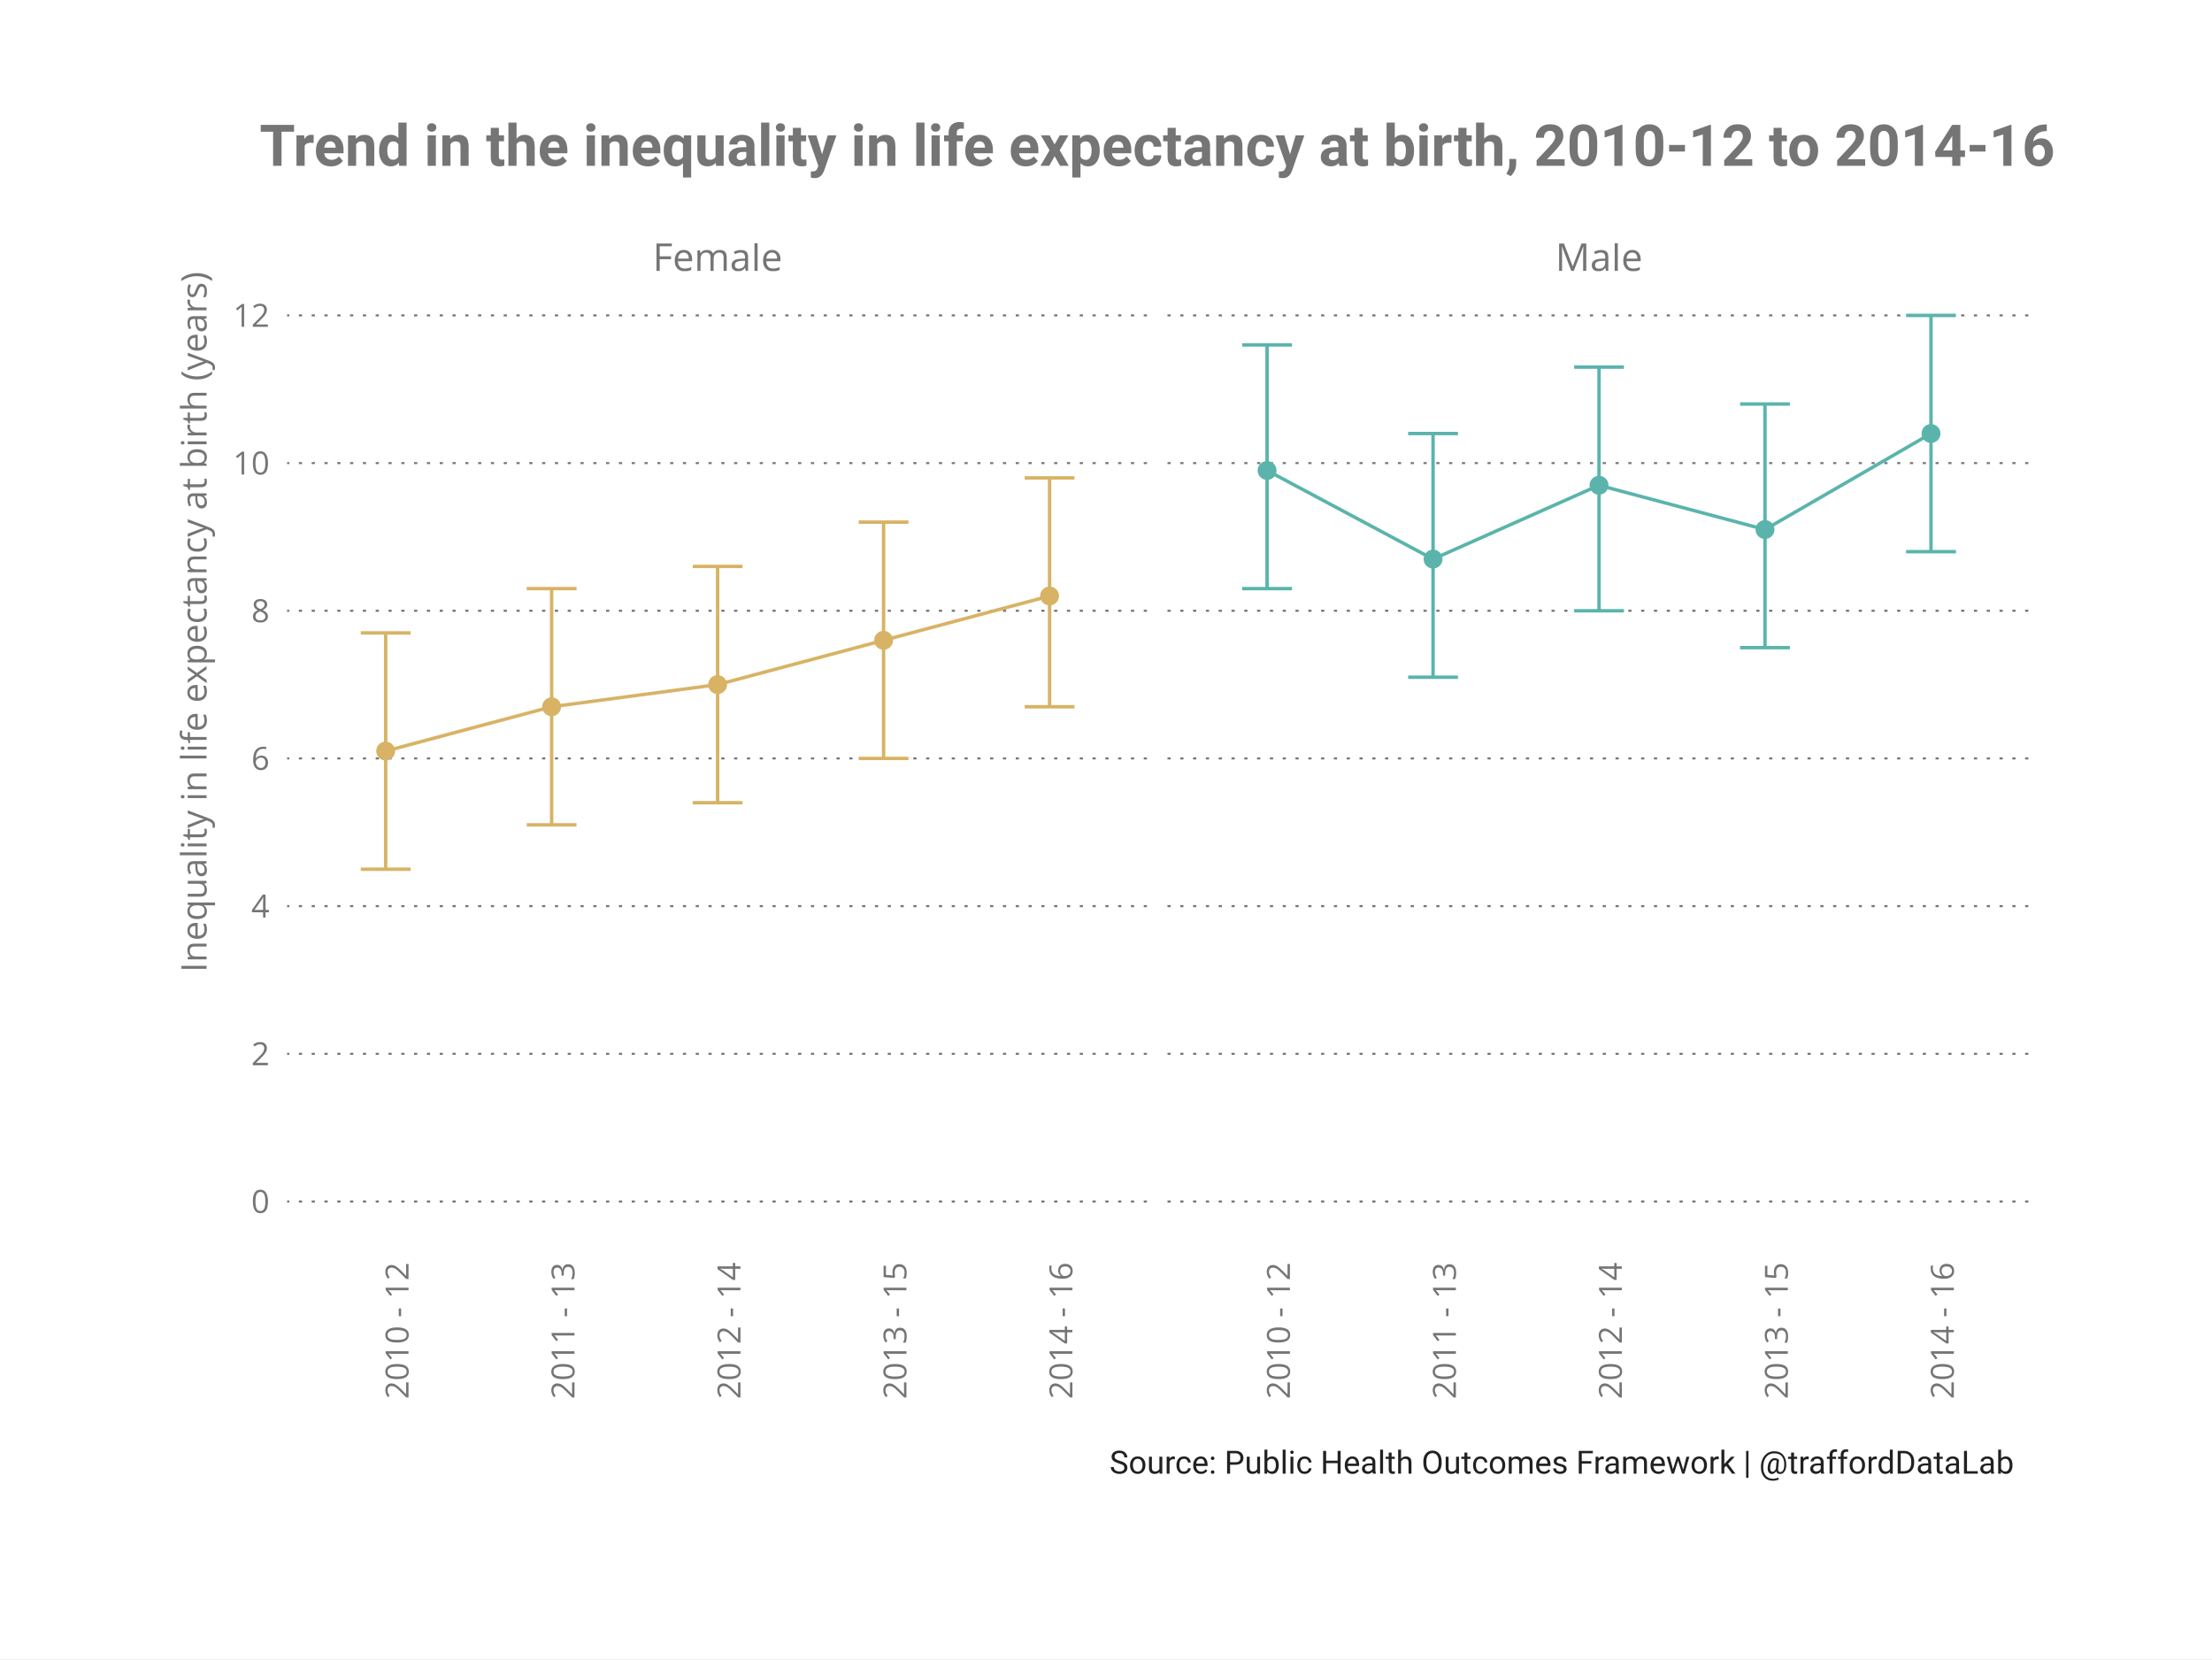
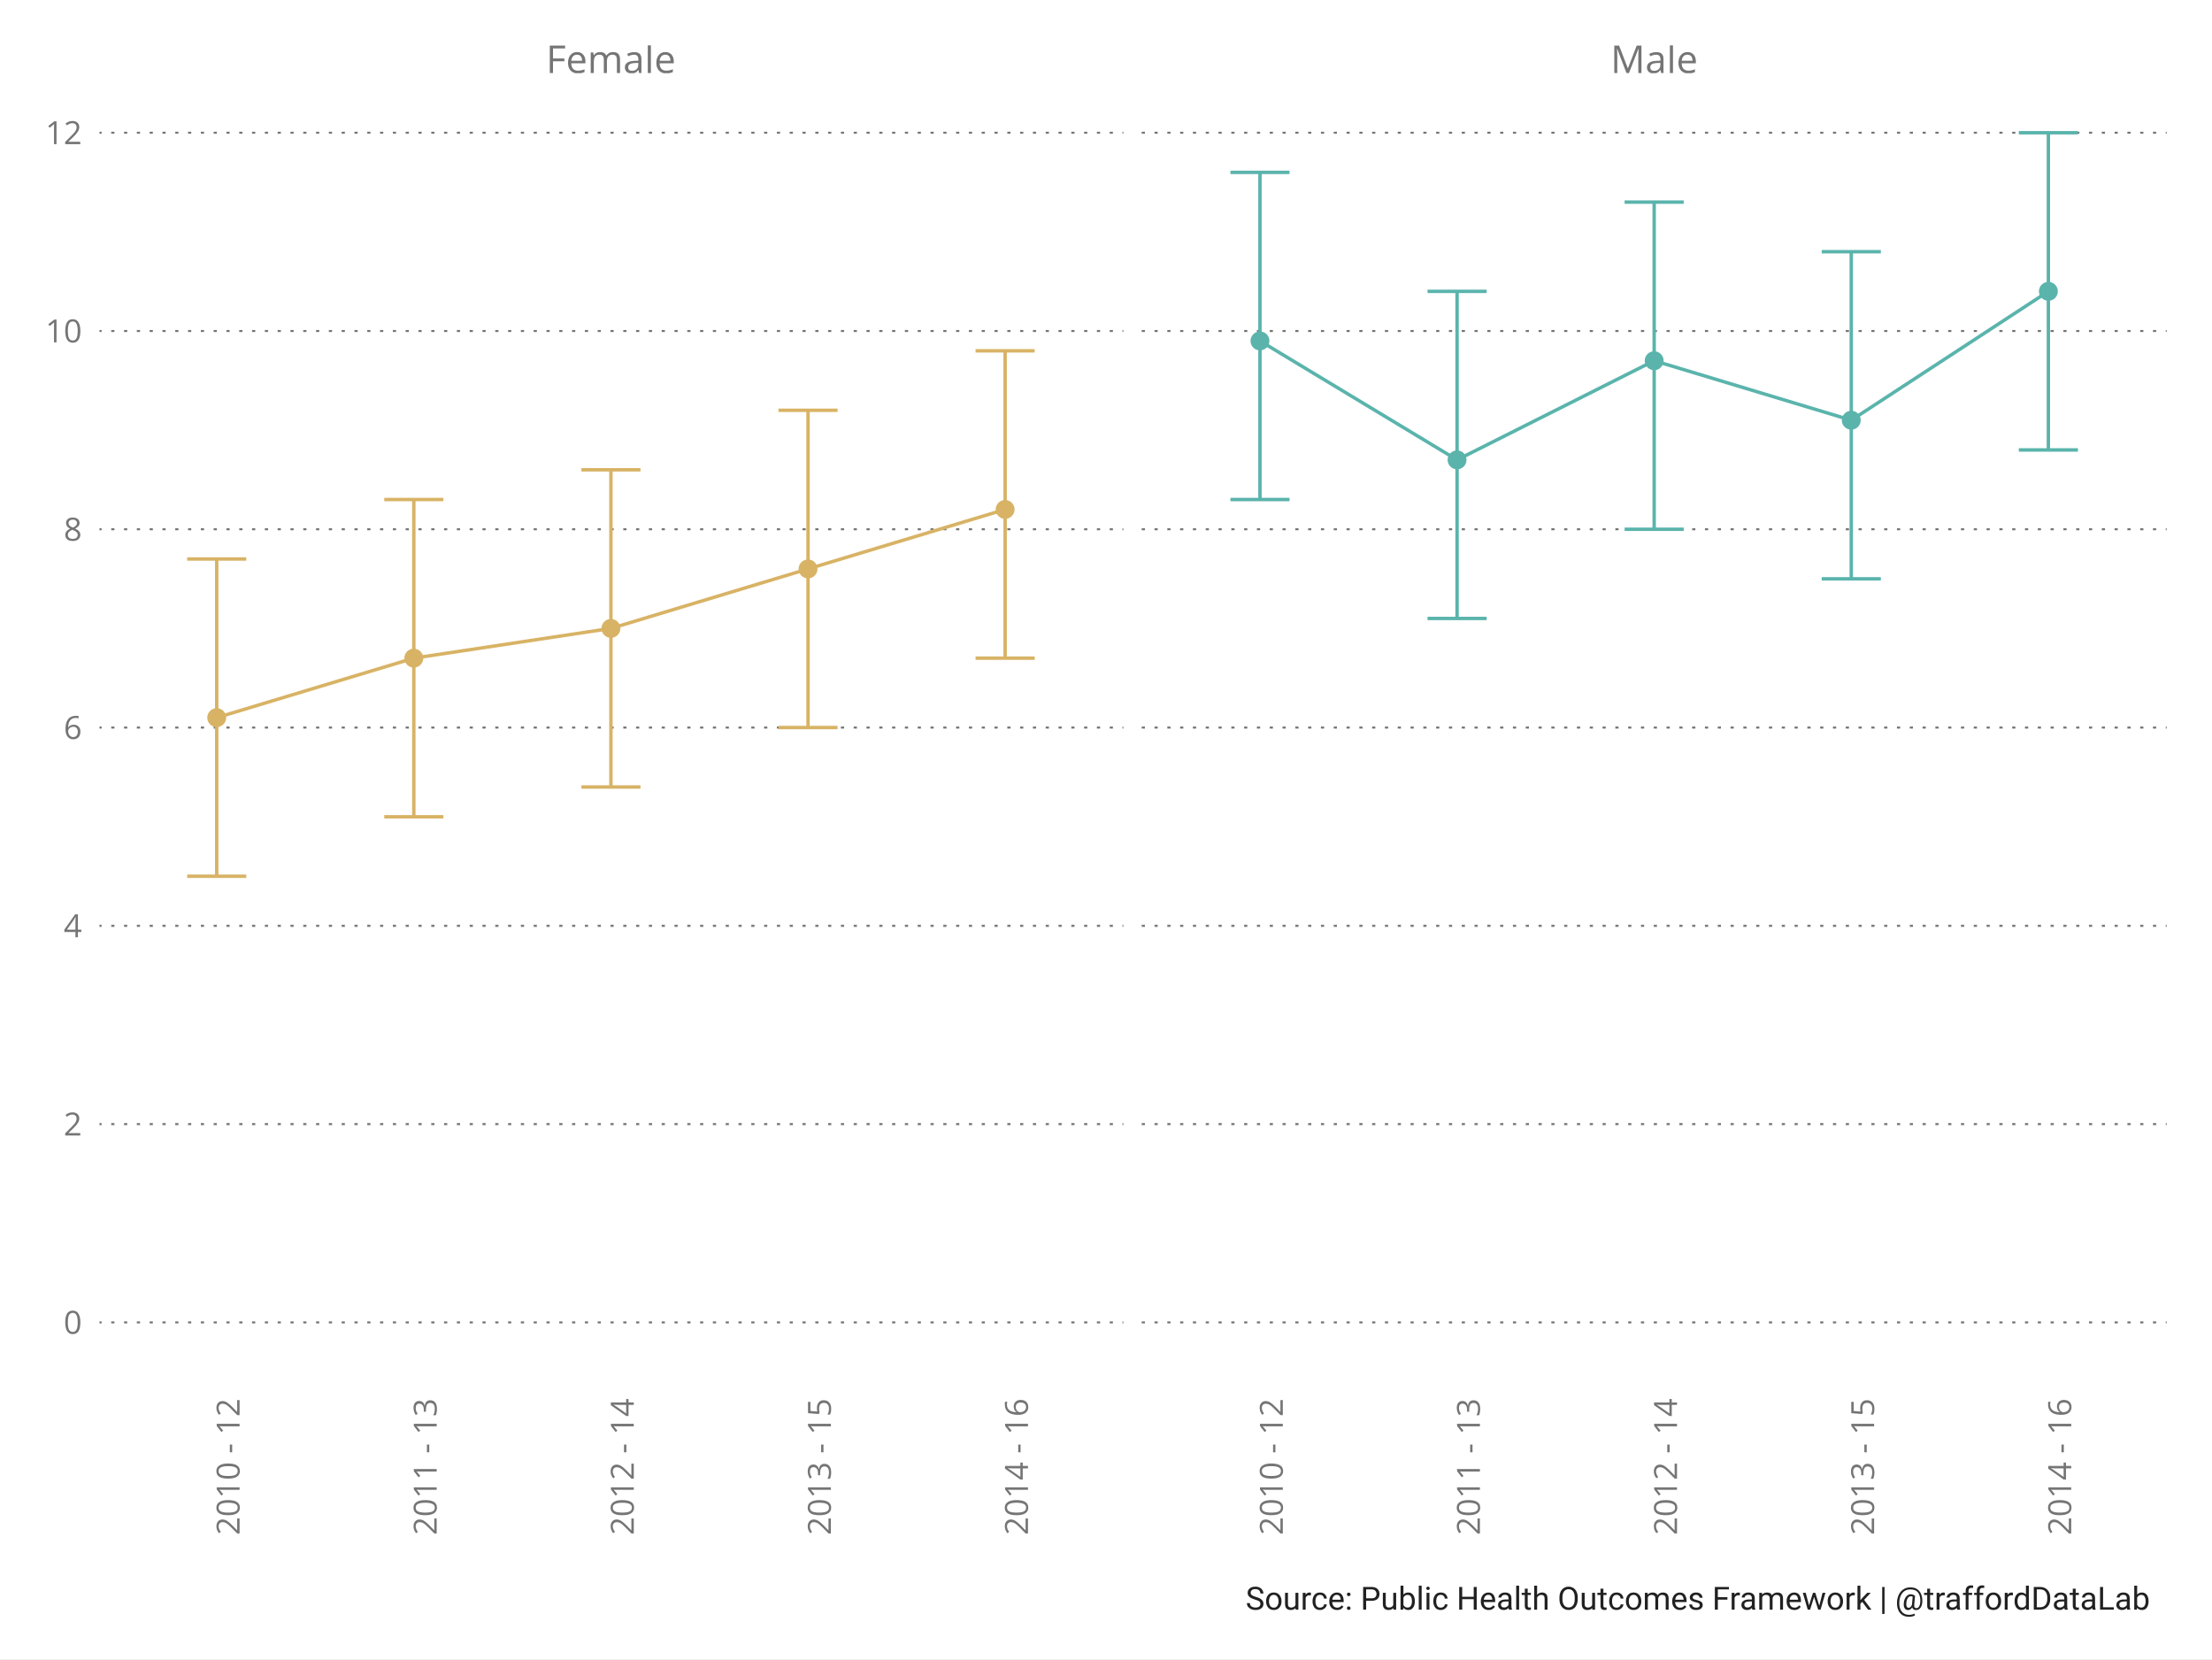
<svg xmlns="http://www.w3.org/2000/svg" viewBox="0 0 691.20 518.40">
  <defs>
    <style type="text/css">
    line, polyline, path, rect, circle {
      fill: none;
      stroke: #000000;
      stroke-linecap: round;
      stroke-linejoin: round;
      stroke-miterlimit: 10.00;
    }
  </style>
  </defs>
  <rect width="100%" height="100%" style="stroke: none; fill: #FFFFFF;" />
  <defs>
-     <clipPath id="cpODkuMzkwNnwzNTkuMDg1fDM4OS4yNTN8ODQuNzA3Mw==">
-       <rect x="89.39" y="84.71" width="269.69" height="304.55" />
+     <clipPath id="cpMzAuNzY0NHwzNTEuMDMxfDQzMS43NzN8MjIuODgwMw==">
+       <rect x="30.76" y="22.88" width="320.27" height="408.89" />
    </clipPath>
  </defs>
-   <polyline points="89.39,375.41 359.08,375.41 " style="stroke-width: 0.64; stroke: #757575; stroke-dasharray: 1.00,3.00; stroke-linecap: butt;" clip-path="url(#cpODkuMzkwNnwzNTkuMDg1fDM4OS4yNTN8ODQuNzA3Mw==)" />
-   <polyline points="89.39,329.27 359.08,329.27 " style="stroke-width: 0.64; stroke: #757575; stroke-dasharray: 1.00,3.00; stroke-linecap: butt;" clip-path="url(#cpODkuMzkwNnwzNTkuMDg1fDM4OS4yNTN8ODQuNzA3Mw==)" />
-   <polyline points="89.39,283.12 359.08,283.12 " style="stroke-width: 0.64; stroke: #757575; stroke-dasharray: 1.00,3.00; stroke-linecap: butt;" clip-path="url(#cpODkuMzkwNnwzNTkuMDg1fDM4OS4yNTN8ODQuNzA3Mw==)" />
-   <polyline points="89.39,236.98 359.08,236.98 " style="stroke-width: 0.64; stroke: #757575; stroke-dasharray: 1.00,3.00; stroke-linecap: butt;" clip-path="url(#cpODkuMzkwNnwzNTkuMDg1fDM4OS4yNTN8ODQuNzA3Mw==)" />
-   <polyline points="89.39,190.84 359.08,190.84 " style="stroke-width: 0.64; stroke: #757575; stroke-dasharray: 1.00,3.00; stroke-linecap: butt;" clip-path="url(#cpODkuMzkwNnwzNTkuMDg1fDM4OS4yNTN8ODQuNzA3Mw==)" />
-   <polyline points="89.39,144.69 359.08,144.69 " style="stroke-width: 0.64; stroke: #757575; stroke-dasharray: 1.00,3.00; stroke-linecap: butt;" clip-path="url(#cpODkuMzkwNnwzNTkuMDg1fDM4OS4yNTN8ODQuNzA3Mw==)" />
-   <polyline points="89.39,98.55 359.08,98.55 " style="stroke-width: 0.64; stroke: #757575; stroke-dasharray: 1.00,3.00; stroke-linecap: butt;" clip-path="url(#cpODkuMzkwNnwzNTkuMDg1fDM4OS4yNTN8ODQuNzA3Mw==)" />
-   <polyline points="120.51,234.67 172.37,220.83 224.24,213.91 276.10,200.07 327.97,186.22 " style="stroke-width: 1.07; stroke: #D8B365; stroke-linecap: butt;" clip-path="url(#cpODkuMzkwNnwzNTkuMDg1fDM4OS4yNTN8ODQuNzA3Mw==)" />
-   <circle cx="120.51" cy="234.67" r="1.95pt" style="stroke-width: 0.71; stroke: #D8B365; fill: #D8B365;" clip-path="url(#cpODkuMzkwNnwzNTkuMDg1fDM4OS4yNTN8ODQuNzA3Mw==)" />
-   <circle cx="172.37" cy="220.83" r="1.95pt" style="stroke-width: 0.71; stroke: #D8B365; fill: #D8B365;" clip-path="url(#cpODkuMzkwNnwzNTkuMDg1fDM4OS4yNTN8ODQuNzA3Mw==)" />
-   <circle cx="224.24" cy="213.91" r="1.95pt" style="stroke-width: 0.71; stroke: #D8B365; fill: #D8B365;" clip-path="url(#cpODkuMzkwNnwzNTkuMDg1fDM4OS4yNTN8ODQuNzA3Mw==)" />
-   <circle cx="276.10" cy="200.07" r="1.95pt" style="stroke-width: 0.71; stroke: #D8B365; fill: #D8B365;" clip-path="url(#cpODkuMzkwNnwzNTkuMDg1fDM4OS4yNTN8ODQuNzA3Mw==)" />
-   <circle cx="327.97" cy="186.22" r="1.95pt" style="stroke-width: 0.71; stroke: #D8B365; fill: #D8B365;" clip-path="url(#cpODkuMzkwNnwzNTkuMDg1fDM4OS4yNTN8ODQuNzA3Mw==)" />
-   <polyline points="112.73,197.76 128.29,197.76 " style="stroke-width: 1.07; stroke: #D8B365; stroke-linecap: butt;" clip-path="url(#cpODkuMzkwNnwzNTkuMDg1fDM4OS4yNTN8ODQuNzA3Mw==)" />
-   <polyline points="120.51,197.76 120.51,271.59 " style="stroke-width: 1.07; stroke: #D8B365; stroke-linecap: butt;" clip-path="url(#cpODkuMzkwNnwzNTkuMDg1fDM4OS4yNTN8ODQuNzA3Mw==)" />
-   <polyline points="112.73,271.59 128.29,271.59 " style="stroke-width: 1.07; stroke: #D8B365; stroke-linecap: butt;" clip-path="url(#cpODkuMzkwNnwzNTkuMDg1fDM4OS4yNTN8ODQuNzA3Mw==)" />
-   <polyline points="164.59,183.92 180.15,183.92 " style="stroke-width: 1.07; stroke: #D8B365; stroke-linecap: butt;" clip-path="url(#cpODkuMzkwNnwzNTkuMDg1fDM4OS4yNTN8ODQuNzA3Mw==)" />
-   <polyline points="172.37,183.92 172.37,257.74 " style="stroke-width: 1.07; stroke: #D8B365; stroke-linecap: butt;" clip-path="url(#cpODkuMzkwNnwzNTkuMDg1fDM4OS4yNTN8ODQuNzA3Mw==)" />
-   <polyline points="164.59,257.74 180.15,257.74 " style="stroke-width: 1.07; stroke: #D8B365; stroke-linecap: butt;" clip-path="url(#cpODkuMzkwNnwzNTkuMDg1fDM4OS4yNTN8ODQuNzA3Mw==)" />
-   <polyline points="216.46,176.99 232.02,176.99 " style="stroke-width: 1.07; stroke: #D8B365; stroke-linecap: butt;" clip-path="url(#cpODkuMzkwNnwzNTkuMDg1fDM4OS4yNTN8ODQuNzA3Mw==)" />
-   <polyline points="224.24,176.99 224.24,250.82 " style="stroke-width: 1.07; stroke: #D8B365; stroke-linecap: butt;" clip-path="url(#cpODkuMzkwNnwzNTkuMDg1fDM4OS4yNTN8ODQuNzA3Mw==)" />
-   <polyline points="216.46,250.82 232.02,250.82 " style="stroke-width: 1.07; stroke: #D8B365; stroke-linecap: butt;" clip-path="url(#cpODkuMzkwNnwzNTkuMDg1fDM4OS4yNTN8ODQuNzA3Mw==)" />
-   <polyline points="268.32,163.15 283.88,163.15 " style="stroke-width: 1.07; stroke: #D8B365; stroke-linecap: butt;" clip-path="url(#cpODkuMzkwNnwzNTkuMDg1fDM4OS4yNTN8ODQuNzA3Mw==)" />
-   <polyline points="276.10,163.15 276.10,236.98 " style="stroke-width: 1.07; stroke: #D8B365; stroke-linecap: butt;" clip-path="url(#cpODkuMzkwNnwzNTkuMDg1fDM4OS4yNTN8ODQuNzA3Mw==)" />
-   <polyline points="268.32,236.98 283.88,236.98 " style="stroke-width: 1.07; stroke: #D8B365; stroke-linecap: butt;" clip-path="url(#cpODkuMzkwNnwzNTkuMDg1fDM4OS4yNTN8ODQuNzA3Mw==)" />
-   <polyline points="320.19,149.31 335.75,149.31 " style="stroke-width: 1.07; stroke: #D8B365; stroke-linecap: butt;" clip-path="url(#cpODkuMzkwNnwzNTkuMDg1fDM4OS4yNTN8ODQuNzA3Mw==)" />
-   <polyline points="327.97,149.31 327.97,220.83 " style="stroke-width: 1.07; stroke: #D8B365; stroke-linecap: butt;" clip-path="url(#cpODkuMzkwNnwzNTkuMDg1fDM4OS4yNTN8ODQuNzA3Mw==)" />
-   <polyline points="320.19,220.83 335.75,220.83 " style="stroke-width: 1.07; stroke: #D8B365; stroke-linecap: butt;" clip-path="url(#cpODkuMzkwNnwzNTkuMDg1fDM4OS4yNTN8ODQuNzA3Mw==)" />
+   <polyline points="30.76,413.19 351.03,413.19 " style="stroke-width: 0.64; stroke: #757575; stroke-dasharray: 1.00,3.00; stroke-linecap: butt;" clip-path="url(#cpMzAuNzY0NHwzNTEuMDMxfDQzMS43NzN8MjIuODgwMw==)" />
+   <polyline points="30.76,351.23 351.03,351.23 " style="stroke-width: 0.64; stroke: #757575; stroke-dasharray: 1.00,3.00; stroke-linecap: butt;" clip-path="url(#cpMzAuNzY0NHwzNTEuMDMxfDQzMS43NzN8MjIuODgwMw==)" />
+   <polyline points="30.76,289.28 351.03,289.28 " style="stroke-width: 0.64; stroke: #757575; stroke-dasharray: 1.00,3.00; stroke-linecap: butt;" clip-path="url(#cpMzAuNzY0NHwzNTEuMDMxfDQzMS43NzN8MjIuODgwMw==)" />
+   <polyline points="30.76,227.33 351.03,227.33 " style="stroke-width: 0.64; stroke: #757575; stroke-dasharray: 1.00,3.00; stroke-linecap: butt;" clip-path="url(#cpMzAuNzY0NHwzNTEuMDMxfDQzMS43NzN8MjIuODgwMw==)" />
+   <polyline points="30.76,165.37 351.03,165.37 " style="stroke-width: 0.64; stroke: #757575; stroke-dasharray: 1.00,3.00; stroke-linecap: butt;" clip-path="url(#cpMzAuNzY0NHwzNTEuMDMxfDQzMS43NzN8MjIuODgwMw==)" />
+   <polyline points="30.76,103.42 351.03,103.42 " style="stroke-width: 0.64; stroke: #757575; stroke-dasharray: 1.00,3.00; stroke-linecap: butt;" clip-path="url(#cpMzAuNzY0NHwzNTEuMDMxfDQzMS43NzN8MjIuODgwMw==)" />
+   <polyline points="30.76,41.47 351.03,41.47 " style="stroke-width: 0.64; stroke: #757575; stroke-dasharray: 1.00,3.00; stroke-linecap: butt;" clip-path="url(#cpMzAuNzY0NHwzNTEuMDMxfDQzMS43NzN8MjIuODgwMw==)" />
+   <polyline points="67.72,224.23 129.31,205.64 190.90,196.35 252.49,177.76 314.08,159.18 " style="stroke-width: 1.07; stroke: #D8B365; stroke-linecap: butt;" clip-path="url(#cpMzAuNzY0NHwzNTEuMDMxfDQzMS43NzN8MjIuODgwMw==)" />
+   <circle cx="67.72" cy="224.23" r="1.95pt" style="stroke-width: 0.71; stroke: #D8B365; fill: #D8B365;" clip-path="url(#cpMzAuNzY0NHwzNTEuMDMxfDQzMS43NzN8MjIuODgwMw==)" />
+   <circle cx="129.31" cy="205.64" r="1.95pt" style="stroke-width: 0.71; stroke: #D8B365; fill: #D8B365;" clip-path="url(#cpMzAuNzY0NHwzNTEuMDMxfDQzMS43NzN8MjIuODgwMw==)" />
+   <circle cx="190.90" cy="196.35" r="1.95pt" style="stroke-width: 0.71; stroke: #D8B365; fill: #D8B365;" clip-path="url(#cpMzAuNzY0NHwzNTEuMDMxfDQzMS43NzN8MjIuODgwMw==)" />
+   <circle cx="252.49" cy="177.76" r="1.95pt" style="stroke-width: 0.71; stroke: #D8B365; fill: #D8B365;" clip-path="url(#cpMzAuNzY0NHwzNTEuMDMxfDQzMS43NzN8MjIuODgwMw==)" />
+   <circle cx="314.08" cy="159.18" r="1.95pt" style="stroke-width: 0.71; stroke: #D8B365; fill: #D8B365;" clip-path="url(#cpMzAuNzY0NHwzNTEuMDMxfDQzMS43NzN8MjIuODgwMw==)" />
+   <polyline points="58.48,174.67 76.96,174.67 " style="stroke-width: 1.07; stroke: #D8B365; stroke-linecap: butt;" clip-path="url(#cpMzAuNzY0NHwzNTEuMDMxfDQzMS43NzN8MjIuODgwMw==)" />
+   <polyline points="67.72,174.67 67.72,273.79 " style="stroke-width: 1.07; stroke: #D8B365; stroke-linecap: butt;" clip-path="url(#cpMzAuNzY0NHwzNTEuMDMxfDQzMS43NzN8MjIuODgwMw==)" />
+   <polyline points="58.48,273.79 76.96,273.79 " style="stroke-width: 1.07; stroke: #D8B365; stroke-linecap: butt;" clip-path="url(#cpMzAuNzY0NHwzNTEuMDMxfDQzMS43NzN8MjIuODgwMw==)" />
+   <polyline points="120.07,156.08 138.55,156.08 " style="stroke-width: 1.07; stroke: #D8B365; stroke-linecap: butt;" clip-path="url(#cpMzAuNzY0NHwzNTEuMDMxfDQzMS43NzN8MjIuODgwMw==)" />
+   <polyline points="129.31,156.08 129.31,255.21 " style="stroke-width: 1.07; stroke: #D8B365; stroke-linecap: butt;" clip-path="url(#cpMzAuNzY0NHwzNTEuMDMxfDQzMS43NzN8MjIuODgwMw==)" />
+   <polyline points="120.07,255.21 138.55,255.21 " style="stroke-width: 1.07; stroke: #D8B365; stroke-linecap: butt;" clip-path="url(#cpMzAuNzY0NHwzNTEuMDMxfDQzMS43NzN8MjIuODgwMw==)" />
+   <polyline points="181.66,146.79 200.14,146.79 " style="stroke-width: 1.07; stroke: #D8B365; stroke-linecap: butt;" clip-path="url(#cpMzAuNzY0NHwzNTEuMDMxfDQzMS43NzN8MjIuODgwMw==)" />
+   <polyline points="190.90,146.79 190.90,245.91 " style="stroke-width: 1.07; stroke: #D8B365; stroke-linecap: butt;" clip-path="url(#cpMzAuNzY0NHwzNTEuMDMxfDQzMS43NzN8MjIuODgwMw==)" />
+   <polyline points="181.66,245.91 200.14,245.91 " style="stroke-width: 1.07; stroke: #D8B365; stroke-linecap: butt;" clip-path="url(#cpMzAuNzY0NHwzNTEuMDMxfDQzMS43NzN8MjIuODgwMw==)" />
+   <polyline points="243.25,128.20 261.73,128.20 " style="stroke-width: 1.07; stroke: #D8B365; stroke-linecap: butt;" clip-path="url(#cpMzAuNzY0NHwzNTEuMDMxfDQzMS43NzN8MjIuODgwMw==)" />
+   <polyline points="252.49,128.20 252.49,227.33 " style="stroke-width: 1.07; stroke: #D8B365; stroke-linecap: butt;" clip-path="url(#cpMzAuNzY0NHwzNTEuMDMxfDQzMS43NzN8MjIuODgwMw==)" />
+   <polyline points="243.25,227.33 261.73,227.33 " style="stroke-width: 1.07; stroke: #D8B365; stroke-linecap: butt;" clip-path="url(#cpMzAuNzY0NHwzNTEuMDMxfDQzMS43NzN8MjIuODgwMw==)" />
+   <polyline points="304.84,109.62 323.32,109.62 " style="stroke-width: 1.07; stroke: #D8B365; stroke-linecap: butt;" clip-path="url(#cpMzAuNzY0NHwzNTEuMDMxfDQzMS43NzN8MjIuODgwMw==)" />
+   <polyline points="314.08,109.62 314.08,205.64 " style="stroke-width: 1.07; stroke: #D8B365; stroke-linecap: butt;" clip-path="url(#cpMzAuNzY0NHwzNTEuMDMxfDQzMS43NzN8MjIuODgwMw==)" />
+   <polyline points="304.84,205.64 323.32,205.64 " style="stroke-width: 1.07; stroke: #D8B365; stroke-linecap: butt;" clip-path="url(#cpMzAuNzY0NHwzNTEuMDMxfDQzMS43NzN8MjIuODgwMw==)" />
  <defs>
    <clipPath id="cpMHw2OTEuMnw1MTguNHww">
      <rect x="0.00" y="0.00" width="691.20" height="518.40" />
    </clipPath>
  </defs>
  <defs>
-     <clipPath id="cpMzY0LjgxM3w2MzQuNTA3fDM4OS4yNTN8ODQuNzA3Mw==">
-       <rect x="364.81" y="84.71" width="269.69" height="304.55" />
+     <clipPath id="cpMzU2Ljc2fDY3Ny4wMjd8NDMxLjc3M3wyMi44ODAz">
+       <rect x="356.76" y="22.88" width="320.27" height="408.89" />
    </clipPath>
  </defs>
-   <polyline points="364.81,375.41 634.51,375.41 " style="stroke-width: 0.64; stroke: #757575; stroke-dasharray: 1.00,3.00; stroke-linecap: butt;" clip-path="url(#cpMzY0LjgxM3w2MzQuNTA3fDM4OS4yNTN8ODQuNzA3Mw==)" />
-   <polyline points="364.81,329.27 634.51,329.27 " style="stroke-width: 0.64; stroke: #757575; stroke-dasharray: 1.00,3.00; stroke-linecap: butt;" clip-path="url(#cpMzY0LjgxM3w2MzQuNTA3fDM4OS4yNTN8ODQuNzA3Mw==)" />
-   <polyline points="364.81,283.12 634.51,283.12 " style="stroke-width: 0.64; stroke: #757575; stroke-dasharray: 1.00,3.00; stroke-linecap: butt;" clip-path="url(#cpMzY0LjgxM3w2MzQuNTA3fDM4OS4yNTN8ODQuNzA3Mw==)" />
-   <polyline points="364.81,236.98 634.51,236.98 " style="stroke-width: 0.64; stroke: #757575; stroke-dasharray: 1.00,3.00; stroke-linecap: butt;" clip-path="url(#cpMzY0LjgxM3w2MzQuNTA3fDM4OS4yNTN8ODQuNzA3Mw==)" />
-   <polyline points="364.81,190.84 634.51,190.84 " style="stroke-width: 0.64; stroke: #757575; stroke-dasharray: 1.00,3.00; stroke-linecap: butt;" clip-path="url(#cpMzY0LjgxM3w2MzQuNTA3fDM4OS4yNTN8ODQuNzA3Mw==)" />
-   <polyline points="364.81,144.69 634.51,144.69 " style="stroke-width: 0.64; stroke: #757575; stroke-dasharray: 1.00,3.00; stroke-linecap: butt;" clip-path="url(#cpMzY0LjgxM3w2MzQuNTA3fDM4OS4yNTN8ODQuNzA3Mw==)" />
-   <polyline points="364.81,98.55 634.51,98.55 " style="stroke-width: 0.64; stroke: #757575; stroke-dasharray: 1.00,3.00; stroke-linecap: butt;" clip-path="url(#cpMzY0LjgxM3w2MzQuNTA3fDM4OS4yNTN8ODQuNzA3Mw==)" />
-   <polyline points="395.93,147.00 447.80,174.69 499.66,151.62 551.52,165.46 603.39,135.46 " style="stroke-width: 1.07; stroke: #5AB4AC; stroke-linecap: butt;" clip-path="url(#cpMzY0LjgxM3w2MzQuNTA3fDM4OS4yNTN8ODQuNzA3Mw==)" />
-   <circle cx="395.93" cy="147.00" r="1.95pt" style="stroke-width: 0.71; stroke: #5AB4AC; fill: #5AB4AC;" clip-path="url(#cpMzY0LjgxM3w2MzQuNTA3fDM4OS4yNTN8ODQuNzA3Mw==)" />
-   <circle cx="447.80" cy="174.69" r="1.95pt" style="stroke-width: 0.71; stroke: #5AB4AC; fill: #5AB4AC;" clip-path="url(#cpMzY0LjgxM3w2MzQuNTA3fDM4OS4yNTN8ODQuNzA3Mw==)" />
-   <circle cx="499.66" cy="151.62" r="1.95pt" style="stroke-width: 0.71; stroke: #5AB4AC; fill: #5AB4AC;" clip-path="url(#cpMzY0LjgxM3w2MzQuNTA3fDM4OS4yNTN8ODQuNzA3Mw==)" />
-   <circle cx="551.52" cy="165.46" r="1.95pt" style="stroke-width: 0.71; stroke: #5AB4AC; fill: #5AB4AC;" clip-path="url(#cpMzY0LjgxM3w2MzQuNTA3fDM4OS4yNTN8ODQuNzA3Mw==)" />
-   <circle cx="603.39" cy="135.46" r="1.95pt" style="stroke-width: 0.71; stroke: #5AB4AC; fill: #5AB4AC;" clip-path="url(#cpMzY0LjgxM3w2MzQuNTA3fDM4OS4yNTN8ODQuNzA3Mw==)" />
-   <polyline points="388.15,107.78 403.71,107.78 " style="stroke-width: 1.07; stroke: #5AB4AC; stroke-linecap: butt;" clip-path="url(#cpMzY0LjgxM3w2MzQuNTA3fDM4OS4yNTN8ODQuNzA3Mw==)" />
-   <polyline points="395.93,107.78 395.93,183.92 " style="stroke-width: 1.07; stroke: #5AB4AC; stroke-linecap: butt;" clip-path="url(#cpMzY0LjgxM3w2MzQuNTA3fDM4OS4yNTN8ODQuNzA3Mw==)" />
-   <polyline points="388.15,183.92 403.71,183.92 " style="stroke-width: 1.07; stroke: #5AB4AC; stroke-linecap: butt;" clip-path="url(#cpMzY0LjgxM3w2MzQuNTA3fDM4OS4yNTN8ODQuNzA3Mw==)" />
-   <polyline points="440.02,135.46 455.58,135.46 " style="stroke-width: 1.07; stroke: #5AB4AC; stroke-linecap: butt;" clip-path="url(#cpMzY0LjgxM3w2MzQuNTA3fDM4OS4yNTN8ODQuNzA3Mw==)" />
-   <polyline points="447.80,135.46 447.80,211.60 " style="stroke-width: 1.07; stroke: #5AB4AC; stroke-linecap: butt;" clip-path="url(#cpMzY0LjgxM3w2MzQuNTA3fDM4OS4yNTN8ODQuNzA3Mw==)" />
-   <polyline points="440.02,211.60 455.58,211.60 " style="stroke-width: 1.07; stroke: #5AB4AC; stroke-linecap: butt;" clip-path="url(#cpMzY0LjgxM3w2MzQuNTA3fDM4OS4yNTN8ODQuNzA3Mw==)" />
-   <polyline points="491.88,114.70 507.44,114.70 " style="stroke-width: 1.07; stroke: #5AB4AC; stroke-linecap: butt;" clip-path="url(#cpMzY0LjgxM3w2MzQuNTA3fDM4OS4yNTN8ODQuNzA3Mw==)" />
-   <polyline points="499.66,114.70 499.66,190.84 " style="stroke-width: 1.07; stroke: #5AB4AC; stroke-linecap: butt;" clip-path="url(#cpMzY0LjgxM3w2MzQuNTA3fDM4OS4yNTN8ODQuNzA3Mw==)" />
-   <polyline points="491.88,190.84 507.44,190.84 " style="stroke-width: 1.07; stroke: #5AB4AC; stroke-linecap: butt;" clip-path="url(#cpMzY0LjgxM3w2MzQuNTA3fDM4OS4yNTN8ODQuNzA3Mw==)" />
-   <polyline points="543.74,126.24 559.30,126.24 " style="stroke-width: 1.07; stroke: #5AB4AC; stroke-linecap: butt;" clip-path="url(#cpMzY0LjgxM3w2MzQuNTA3fDM4OS4yNTN8ODQuNzA3Mw==)" />
-   <polyline points="551.52,126.24 551.52,202.37 " style="stroke-width: 1.07; stroke: #5AB4AC; stroke-linecap: butt;" clip-path="url(#cpMzY0LjgxM3w2MzQuNTA3fDM4OS4yNTN8ODQuNzA3Mw==)" />
-   <polyline points="543.74,202.37 559.30,202.37 " style="stroke-width: 1.07; stroke: #5AB4AC; stroke-linecap: butt;" clip-path="url(#cpMzY0LjgxM3w2MzQuNTA3fDM4OS4yNTN8ODQuNzA3Mw==)" />
-   <polyline points="595.61,98.55 611.17,98.55 " style="stroke-width: 1.07; stroke: #5AB4AC; stroke-linecap: butt;" clip-path="url(#cpMzY0LjgxM3w2MzQuNTA3fDM4OS4yNTN8ODQuNzA3Mw==)" />
-   <polyline points="603.39,98.55 603.39,172.38 " style="stroke-width: 1.07; stroke: #5AB4AC; stroke-linecap: butt;" clip-path="url(#cpMzY0LjgxM3w2MzQuNTA3fDM4OS4yNTN8ODQuNzA3Mw==)" />
-   <polyline points="595.61,172.38 611.17,172.38 " style="stroke-width: 1.07; stroke: #5AB4AC; stroke-linecap: butt;" clip-path="url(#cpMzY0LjgxM3w2MzQuNTA3fDM4OS4yNTN8ODQuNzA3Mw==)" />
+   <polyline points="356.76,413.19 677.03,413.19 " style="stroke-width: 0.64; stroke: #757575; stroke-dasharray: 1.00,3.00; stroke-linecap: butt;" clip-path="url(#cpMzU2Ljc2fDY3Ny4wMjd8NDMxLjc3M3wyMi44ODAz)" />
+   <polyline points="356.76,351.23 677.03,351.23 " style="stroke-width: 0.64; stroke: #757575; stroke-dasharray: 1.00,3.00; stroke-linecap: butt;" clip-path="url(#cpMzU2Ljc2fDY3Ny4wMjd8NDMxLjc3M3wyMi44ODAz)" />
+   <polyline points="356.76,289.28 677.03,289.28 " style="stroke-width: 0.64; stroke: #757575; stroke-dasharray: 1.00,3.00; stroke-linecap: butt;" clip-path="url(#cpMzU2Ljc2fDY3Ny4wMjd8NDMxLjc3M3wyMi44ODAz)" />
+   <polyline points="356.76,227.33 677.03,227.33 " style="stroke-width: 0.64; stroke: #757575; stroke-dasharray: 1.00,3.00; stroke-linecap: butt;" clip-path="url(#cpMzU2Ljc2fDY3Ny4wMjd8NDMxLjc3M3wyMi44ODAz)" />
+   <polyline points="356.76,165.37 677.03,165.37 " style="stroke-width: 0.64; stroke: #757575; stroke-dasharray: 1.00,3.00; stroke-linecap: butt;" clip-path="url(#cpMzU2Ljc2fDY3Ny4wMjd8NDMxLjc3M3wyMi44ODAz)" />
+   <polyline points="356.76,103.42 677.03,103.42 " style="stroke-width: 0.64; stroke: #757575; stroke-dasharray: 1.00,3.00; stroke-linecap: butt;" clip-path="url(#cpMzU2Ljc2fDY3Ny4wMjd8NDMxLjc3M3wyMi44ODAz)" />
+   <polyline points="356.76,41.47 677.03,41.47 " style="stroke-width: 0.64; stroke: #757575; stroke-dasharray: 1.00,3.00; stroke-linecap: butt;" clip-path="url(#cpMzU2Ljc2fDY3Ny4wMjd8NDMxLjc3M3wyMi44ODAz)" />
+   <polyline points="393.71,106.52 455.30,143.69 516.89,112.71 578.48,131.30 640.07,91.03 " style="stroke-width: 1.07; stroke: #5AB4AC; stroke-linecap: butt;" clip-path="url(#cpMzU2Ljc2fDY3Ny4wMjd8NDMxLjc3M3wyMi44ODAz)" />
+   <circle cx="393.71" cy="106.52" r="1.95pt" style="stroke-width: 0.71; stroke: #5AB4AC; fill: #5AB4AC;" clip-path="url(#cpMzU2Ljc2fDY3Ny4wMjd8NDMxLjc3M3wyMi44ODAz)" />
+   <circle cx="455.30" cy="143.69" r="1.95pt" style="stroke-width: 0.71; stroke: #5AB4AC; fill: #5AB4AC;" clip-path="url(#cpMzU2Ljc2fDY3Ny4wMjd8NDMxLjc3M3wyMi44ODAz)" />
+   <circle cx="516.89" cy="112.71" r="1.95pt" style="stroke-width: 0.71; stroke: #5AB4AC; fill: #5AB4AC;" clip-path="url(#cpMzU2Ljc2fDY3Ny4wMjd8NDMxLjc3M3wyMi44ODAz)" />
+   <circle cx="578.48" cy="131.30" r="1.95pt" style="stroke-width: 0.71; stroke: #5AB4AC; fill: #5AB4AC;" clip-path="url(#cpMzU2Ljc2fDY3Ny4wMjd8NDMxLjc3M3wyMi44ODAz)" />
+   <circle cx="640.07" cy="91.03" r="1.95pt" style="stroke-width: 0.71; stroke: #5AB4AC; fill: #5AB4AC;" clip-path="url(#cpMzU2Ljc2fDY3Ny4wMjd8NDMxLjc3M3wyMi44ODAz)" />
+   <polyline points="384.48,53.86 402.95,53.86 " style="stroke-width: 1.07; stroke: #5AB4AC; stroke-linecap: butt;" clip-path="url(#cpMzU2Ljc2fDY3Ny4wMjd8NDMxLjc3M3wyMi44ODAz)" />
+   <polyline points="393.71,53.86 393.71,156.08 " style="stroke-width: 1.07; stroke: #5AB4AC; stroke-linecap: butt;" clip-path="url(#cpMzU2Ljc2fDY3Ny4wMjd8NDMxLjc3M3wyMi44ODAz)" />
+   <polyline points="384.48,156.08 402.95,156.08 " style="stroke-width: 1.07; stroke: #5AB4AC; stroke-linecap: butt;" clip-path="url(#cpMzU2Ljc2fDY3Ny4wMjd8NDMxLjc3M3wyMi44ODAz)" />
+   <polyline points="446.07,91.03 464.54,91.03 " style="stroke-width: 1.07; stroke: #5AB4AC; stroke-linecap: butt;" clip-path="url(#cpMzU2Ljc2fDY3Ny4wMjd8NDMxLjc3M3wyMi44ODAz)" />
+   <polyline points="455.30,91.03 455.30,193.25 " style="stroke-width: 1.07; stroke: #5AB4AC; stroke-linecap: butt;" clip-path="url(#cpMzU2Ljc2fDY3Ny4wMjd8NDMxLjc3M3wyMi44ODAz)" />
+   <polyline points="446.07,193.25 464.54,193.25 " style="stroke-width: 1.07; stroke: #5AB4AC; stroke-linecap: butt;" clip-path="url(#cpMzU2Ljc2fDY3Ny4wMjd8NDMxLjc3M3wyMi44ODAz)" />
+   <polyline points="507.65,63.15 526.13,63.15 " style="stroke-width: 1.07; stroke: #5AB4AC; stroke-linecap: butt;" clip-path="url(#cpMzU2Ljc2fDY3Ny4wMjd8NDMxLjc3M3wyMi44ODAz)" />
+   <polyline points="516.89,63.15 516.89,165.37 " style="stroke-width: 1.07; stroke: #5AB4AC; stroke-linecap: butt;" clip-path="url(#cpMzU2Ljc2fDY3Ny4wMjd8NDMxLjc3M3wyMi44ODAz)" />
+   <polyline points="507.65,165.37 526.13,165.37 " style="stroke-width: 1.07; stroke: #5AB4AC; stroke-linecap: butt;" clip-path="url(#cpMzU2Ljc2fDY3Ny4wMjd8NDMxLjc3M3wyMi44ODAz)" />
+   <polyline points="569.24,78.64 587.72,78.64 " style="stroke-width: 1.07; stroke: #5AB4AC; stroke-linecap: butt;" clip-path="url(#cpMzU2Ljc2fDY3Ny4wMjd8NDMxLjc3M3wyMi44ODAz)" />
+   <polyline points="578.48,78.64 578.48,180.86 " style="stroke-width: 1.07; stroke: #5AB4AC; stroke-linecap: butt;" clip-path="url(#cpMzU2Ljc2fDY3Ny4wMjd8NDMxLjc3M3wyMi44ODAz)" />
+   <polyline points="569.24,180.86 587.72,180.86 " style="stroke-width: 1.07; stroke: #5AB4AC; stroke-linecap: butt;" clip-path="url(#cpMzU2Ljc2fDY3Ny4wMjd8NDMxLjc3M3wyMi44ODAz)" />
+   <polyline points="630.83,41.47 649.31,41.47 " style="stroke-width: 1.07; stroke: #5AB4AC; stroke-linecap: butt;" clip-path="url(#cpMzU2Ljc2fDY3Ny4wMjd8NDMxLjc3M3wyMi44ODAz)" />
+   <polyline points="640.07,41.47 640.07,140.59 " style="stroke-width: 1.07; stroke: #5AB4AC; stroke-linecap: butt;" clip-path="url(#cpMzU2Ljc2fDY3Ny4wMjd8NDMxLjc3M3wyMi44ODAz)" />
+   <polyline points="630.83,140.59 649.31,140.59 " style="stroke-width: 1.07; stroke: #5AB4AC; stroke-linecap: butt;" clip-path="url(#cpMzU2Ljc2fDY3Ny4wMjd8NDMxLjc3M3wyMi44ODAz)" />
  <defs>
    <clipPath id="cpMHw2OTEuMnw1MTguNHww">
      <rect x="0.00" y="0.00" width="691.20" height="518.40" />
    </clipPath>
  </defs>
  <defs>
-     <clipPath id="cpODkuMzkwNnwzNTkuMDg1fDg0LjcwNzN8NzYuMDAwMg==">
-       <rect x="89.39" y="76.00" width="269.69" height="8.71" />
+     <clipPath id="cpMzAuNzY0NHwzNTEuMDMxfDIyLjg4MDN8MTQuMTczMg==">
+       <rect x="30.76" y="14.17" width="320.27" height="8.71" />
    </clipPath>
  </defs>
-   <rect x="89.39" y="76.00" width="269.69" height="8.71" style="stroke-width: 1.12; stroke: none;" clip-path="url(#cpODkuMzkwNnwzNTkuMDg1fDg0LjcwNzN8NzYuMDAwMg==)" />
-   <g clip-path="url(#cpODkuMzkwNnwzNTkuMDg1fDg0LjcwNzN8NzYuMDAwMg==)">
-     <text x="203.97" y="84.64" style="font-size: 12.00px; fill: #757575; font-family: Open Sans;" textLength="40.53px" lengthAdjust="spacingAndGlyphs">Female</text>
+   <rect x="30.76" y="14.17" width="320.27" height="8.71" style="stroke-width: 1.12; stroke: none;" clip-path="url(#cpMzAuNzY0NHwzNTEuMDMxfDIyLjg4MDN8MTQuMTczMg==)" />
+   <g clip-path="url(#cpMzAuNzY0NHwzNTEuMDMxfDIyLjg4MDN8MTQuMTczMg==)">
+     <text x="170.63" y="22.81" style="font-size: 12.00px; fill: #757575; font-family: Open Sans;" textLength="40.53px" lengthAdjust="spacingAndGlyphs">Female</text>
  </g>
  <defs>
    <clipPath id="cpMHw2OTEuMnw1MTguNHww">
      <rect x="0.00" y="0.00" width="691.20" height="518.40" />
    </clipPath>
  </defs>
  <defs>
-     <clipPath id="cpMzY0LjgxM3w2MzQuNTA3fDg0LjcwNzN8NzYuMDAwMg==">
-       <rect x="364.81" y="76.00" width="269.69" height="8.71" />
+     <clipPath id="cpMzU2Ljc2fDY3Ny4wMjd8MjIuODgwM3wxNC4xNzMy">
+       <rect x="356.76" y="14.17" width="320.27" height="8.71" />
    </clipPath>
  </defs>
-   <rect x="364.81" y="76.00" width="269.69" height="8.71" style="stroke-width: 1.12; stroke: none;" clip-path="url(#cpMzY0LjgxM3w2MzQuNTA3fDg0LjcwNzN8NzYuMDAwMg==)" />
-   <g clip-path="url(#cpMzY0LjgxM3w2MzQuNTA3fDg0LjcwNzN8NzYuMDAwMg==)">
-     <text x="486.02" y="84.64" style="font-size: 12.00px; fill: #757575; font-family: Open Sans;" textLength="27.28px" lengthAdjust="spacingAndGlyphs">Male</text>
+   <rect x="356.76" y="14.17" width="320.27" height="8.71" style="stroke-width: 1.12; stroke: none;" clip-path="url(#cpMzU2Ljc2fDY3Ny4wMjd8MjIuODgwM3wxNC4xNzMy)" />
+   <g clip-path="url(#cpMzU2Ljc2fDY3Ny4wMjd8MjIuODgwM3wxNC4xNzMy)">
+     <text x="503.26" y="22.81" style="font-size: 12.00px; fill: #757575; font-family: Open Sans;" textLength="27.28px" lengthAdjust="spacingAndGlyphs">Male</text>
  </g>
  <defs>
    <clipPath id="cpMHw2OTEuMnw1MTguNHww">
      <rect x="0.00" y="0.00" width="691.20" height="518.40" />
    </clipPath>
  </defs>
-   <polyline points="89.39,389.25 359.08,389.25 " style="stroke-width: 0.64; stroke: #FFFFFF; stroke-linecap: butt;" clip-path="url(#cpMHw2OTEuMnw1MTguNHww)" />
+   <polyline points="30.76,431.77 351.03,431.77 " style="stroke-width: 0.64; stroke: #FFFFFF; stroke-linecap: butt;" clip-path="url(#cpMHw2OTEuMnw1MTguNHww)" />
  <g clip-path="url(#cpMHw2OTEuMnw1MTguNHww)">
-     <text transform="translate(127.65,437.13) rotate(-90)" style="font-size: 10.00px; fill: #757575; font-family: Open Sans;" textLength="42.72px" lengthAdjust="spacingAndGlyphs">2010 - 12</text>
+     <text transform="translate(74.86,479.65) rotate(-90)" style="font-size: 10.00px; fill: #757575; font-family: Open Sans;" textLength="42.72px" lengthAdjust="spacingAndGlyphs">2010 - 12</text>
  </g>
  <g clip-path="url(#cpMHw2OTEuMnw1MTguNHww)">
-     <text transform="translate(179.51,437.13) rotate(-90)" style="font-size: 10.00px; fill: #757575; font-family: Open Sans;" textLength="42.72px" lengthAdjust="spacingAndGlyphs">2011 - 13</text>
+     <text transform="translate(136.45,479.65) rotate(-90)" style="font-size: 10.00px; fill: #757575; font-family: Open Sans;" textLength="42.72px" lengthAdjust="spacingAndGlyphs">2011 - 13</text>
  </g>
  <g clip-path="url(#cpMHw2OTEuMnw1MTguNHww)">
-     <text transform="translate(231.38,437.13) rotate(-90)" style="font-size: 10.00px; fill: #757575; font-family: Open Sans;" textLength="42.72px" lengthAdjust="spacingAndGlyphs">2012 - 14</text>
+     <text transform="translate(198.04,479.65) rotate(-90)" style="font-size: 10.00px; fill: #757575; font-family: Open Sans;" textLength="42.72px" lengthAdjust="spacingAndGlyphs">2012 - 14</text>
  </g>
  <g clip-path="url(#cpMHw2OTEuMnw1MTguNHww)">
-     <text transform="translate(283.24,437.13) rotate(-90)" style="font-size: 10.00px; fill: #757575; font-family: Open Sans;" textLength="42.72px" lengthAdjust="spacingAndGlyphs">2013 - 15</text>
+     <text transform="translate(259.63,479.65) rotate(-90)" style="font-size: 10.00px; fill: #757575; font-family: Open Sans;" textLength="42.72px" lengthAdjust="spacingAndGlyphs">2013 - 15</text>
  </g>
  <g clip-path="url(#cpMHw2OTEuMnw1MTguNHww)">
-     <text transform="translate(335.10,437.13) rotate(-90)" style="font-size: 10.00px; fill: #757575; font-family: Open Sans;" textLength="42.72px" lengthAdjust="spacingAndGlyphs">2014 - 16</text>
+     <text transform="translate(321.22,479.65) rotate(-90)" style="font-size: 10.00px; fill: #757575; font-family: Open Sans;" textLength="42.72px" lengthAdjust="spacingAndGlyphs">2014 - 16</text>
  </g>
-   <polyline points="364.81,389.25 634.51,389.25 " style="stroke-width: 0.64; stroke: #FFFFFF; stroke-linecap: butt;" clip-path="url(#cpMHw2OTEuMnw1MTguNHww)" />
+   <polyline points="356.76,431.77 677.03,431.77 " style="stroke-width: 0.64; stroke: #FFFFFF; stroke-linecap: butt;" clip-path="url(#cpMHw2OTEuMnw1MTguNHww)" />
  <g clip-path="url(#cpMHw2OTEuMnw1MTguNHww)">
-     <text transform="translate(403.07,437.13) rotate(-90)" style="font-size: 10.00px; fill: #757575; font-family: Open Sans;" textLength="42.72px" lengthAdjust="spacingAndGlyphs">2010 - 12</text>
+     <text transform="translate(400.85,479.65) rotate(-90)" style="font-size: 10.00px; fill: #757575; font-family: Open Sans;" textLength="42.72px" lengthAdjust="spacingAndGlyphs">2010 - 12</text>
  </g>
  <g clip-path="url(#cpMHw2OTEuMnw1MTguNHww)">
-     <text transform="translate(454.93,437.13) rotate(-90)" style="font-size: 10.00px; fill: #757575; font-family: Open Sans;" textLength="42.72px" lengthAdjust="spacingAndGlyphs">2011 - 13</text>
+     <text transform="translate(462.44,479.65) rotate(-90)" style="font-size: 10.00px; fill: #757575; font-family: Open Sans;" textLength="42.72px" lengthAdjust="spacingAndGlyphs">2011 - 13</text>
  </g>
  <g clip-path="url(#cpMHw2OTEuMnw1MTguNHww)">
-     <text transform="translate(506.80,437.13) rotate(-90)" style="font-size: 10.00px; fill: #757575; font-family: Open Sans;" textLength="42.72px" lengthAdjust="spacingAndGlyphs">2012 - 14</text>
+     <text transform="translate(524.03,479.65) rotate(-90)" style="font-size: 10.00px; fill: #757575; font-family: Open Sans;" textLength="42.72px" lengthAdjust="spacingAndGlyphs">2012 - 14</text>
  </g>
  <g clip-path="url(#cpMHw2OTEuMnw1MTguNHww)">
-     <text transform="translate(558.66,437.13) rotate(-90)" style="font-size: 10.00px; fill: #757575; font-family: Open Sans;" textLength="42.72px" lengthAdjust="spacingAndGlyphs">2013 - 15</text>
+     <text transform="translate(585.62,479.65) rotate(-90)" style="font-size: 10.00px; fill: #757575; font-family: Open Sans;" textLength="42.72px" lengthAdjust="spacingAndGlyphs">2013 - 15</text>
  </g>
  <g clip-path="url(#cpMHw2OTEuMnw1MTguNHww)">
-     <text transform="translate(610.53,437.13) rotate(-90)" style="font-size: 10.00px; fill: #757575; font-family: Open Sans;" textLength="42.72px" lengthAdjust="spacingAndGlyphs">2014 - 16</text>
+     <text transform="translate(647.21,479.65) rotate(-90)" style="font-size: 10.00px; fill: #757575; font-family: Open Sans;" textLength="42.72px" lengthAdjust="spacingAndGlyphs">2014 - 16</text>
  </g>
-   <polyline points="89.39,389.25 89.39,84.71 " style="stroke-width: 0.64; stroke: #FFFFFF; stroke-linecap: butt;" clip-path="url(#cpMHw2OTEuMnw1MTguNHww)" />
+   <polyline points="30.76,431.77 30.76,22.88 " style="stroke-width: 0.64; stroke: #FFFFFF; stroke-linecap: butt;" clip-path="url(#cpMHw2OTEuMnw1MTguNHww)" />
  <g clip-path="url(#cpMHw2OTEuMnw1MTguNHww)">
-     <text x="78.52" y="378.98" style="font-size: 10.00px; fill: #757575; font-family: Open Sans;" textLength="5.72px" lengthAdjust="spacingAndGlyphs">0</text>
+     <text x="19.89" y="416.76" style="font-size: 10.00px; fill: #757575; font-family: Open Sans;" textLength="5.72px" lengthAdjust="spacingAndGlyphs">0</text>
  </g>
  <g clip-path="url(#cpMHw2OTEuMnw1MTguNHww)">
-     <text x="78.52" y="332.84" style="font-size: 10.00px; fill: #757575; font-family: Open Sans;" textLength="5.72px" lengthAdjust="spacingAndGlyphs">2</text>
+     <text x="19.89" y="354.80" style="font-size: 10.00px; fill: #757575; font-family: Open Sans;" textLength="5.72px" lengthAdjust="spacingAndGlyphs">2</text>
  </g>
  <g clip-path="url(#cpMHw2OTEuMnw1MTguNHww)">
-     <text x="78.52" y="286.69" style="font-size: 10.00px; fill: #757575; font-family: Open Sans;" textLength="5.72px" lengthAdjust="spacingAndGlyphs">4</text>
+     <text x="19.89" y="292.85" style="font-size: 10.00px; fill: #757575; font-family: Open Sans;" textLength="5.72px" lengthAdjust="spacingAndGlyphs">4</text>
  </g>
  <g clip-path="url(#cpMHw2OTEuMnw1MTguNHww)">
-     <text x="78.52" y="240.55" style="font-size: 10.00px; fill: #757575; font-family: Open Sans;" textLength="5.72px" lengthAdjust="spacingAndGlyphs">6</text>
+     <text x="19.89" y="230.90" style="font-size: 10.00px; fill: #757575; font-family: Open Sans;" textLength="5.72px" lengthAdjust="spacingAndGlyphs">6</text>
  </g>
  <g clip-path="url(#cpMHw2OTEuMnw1MTguNHww)">
-     <text x="78.52" y="194.41" style="font-size: 10.00px; fill: #757575; font-family: Open Sans;" textLength="5.72px" lengthAdjust="spacingAndGlyphs">8</text>
+     <text x="19.89" y="168.94" style="font-size: 10.00px; fill: #757575; font-family: Open Sans;" textLength="5.72px" lengthAdjust="spacingAndGlyphs">8</text>
  </g>
  <g clip-path="url(#cpMHw2OTEuMnw1MTguNHww)">
-     <text x="72.80" y="148.26" style="font-size: 10.00px; fill: #757575; font-family: Open Sans;" textLength="11.44px" lengthAdjust="spacingAndGlyphs">10</text>
+     <text x="14.17" y="106.99" style="font-size: 10.00px; fill: #757575; font-family: Open Sans;" textLength="11.44px" lengthAdjust="spacingAndGlyphs">10</text>
  </g>
  <g clip-path="url(#cpMHw2OTEuMnw1MTguNHww)">
-     <text x="72.80" y="102.12" style="font-size: 10.00px; fill: #757575; font-family: Open Sans;" textLength="11.44px" lengthAdjust="spacingAndGlyphs">12</text>
+     <text x="14.17" y="45.04" style="font-size: 10.00px; fill: #757575; font-family: Open Sans;" textLength="11.44px" lengthAdjust="spacingAndGlyphs">12</text>
  </g>
  <g clip-path="url(#cpMHw2OTEuMnw1MTguNHww)">
-     <text transform="translate(64.55,303.78) rotate(-90)" style="font-size: 11.00px; fill: #757575; font-family: Open Sans;" textLength="219.08px" lengthAdjust="spacingAndGlyphs">Inequality in life expectancy at birth (years)</text>
-   </g>
-   <g clip-path="url(#cpMHw2OTEuMnw1MTguNHww)">
-     <text x="81.11" y="51.81" style="font-size: 18.00px; font-weight: bold; fill: #757575; font-family: Roboto;" textLength="561.68px" lengthAdjust="spacingAndGlyphs">Trend in the inequality in life expectancy at birth, 2010-12 to 2014-16</text>
-   </g>
-   <g clip-path="url(#cpMHw2OTEuMnw1MTguNHww)">
-     <text x="346.72" y="460.44" style="font-size: 10.00px; fill: #212121; font-family: Roboto;" textLength="287.78px" lengthAdjust="spacingAndGlyphs">Source: Public Health Outcomes Framework |  @traffordDataLab</text>
+     <text x="389.24" y="502.96" style="font-size: 10.00px; fill: #212121; font-family: Roboto;" textLength="287.78px" lengthAdjust="spacingAndGlyphs">Source: Public Health Outcomes Framework |  @traffordDataLab</text>
  </g>
</svg>
